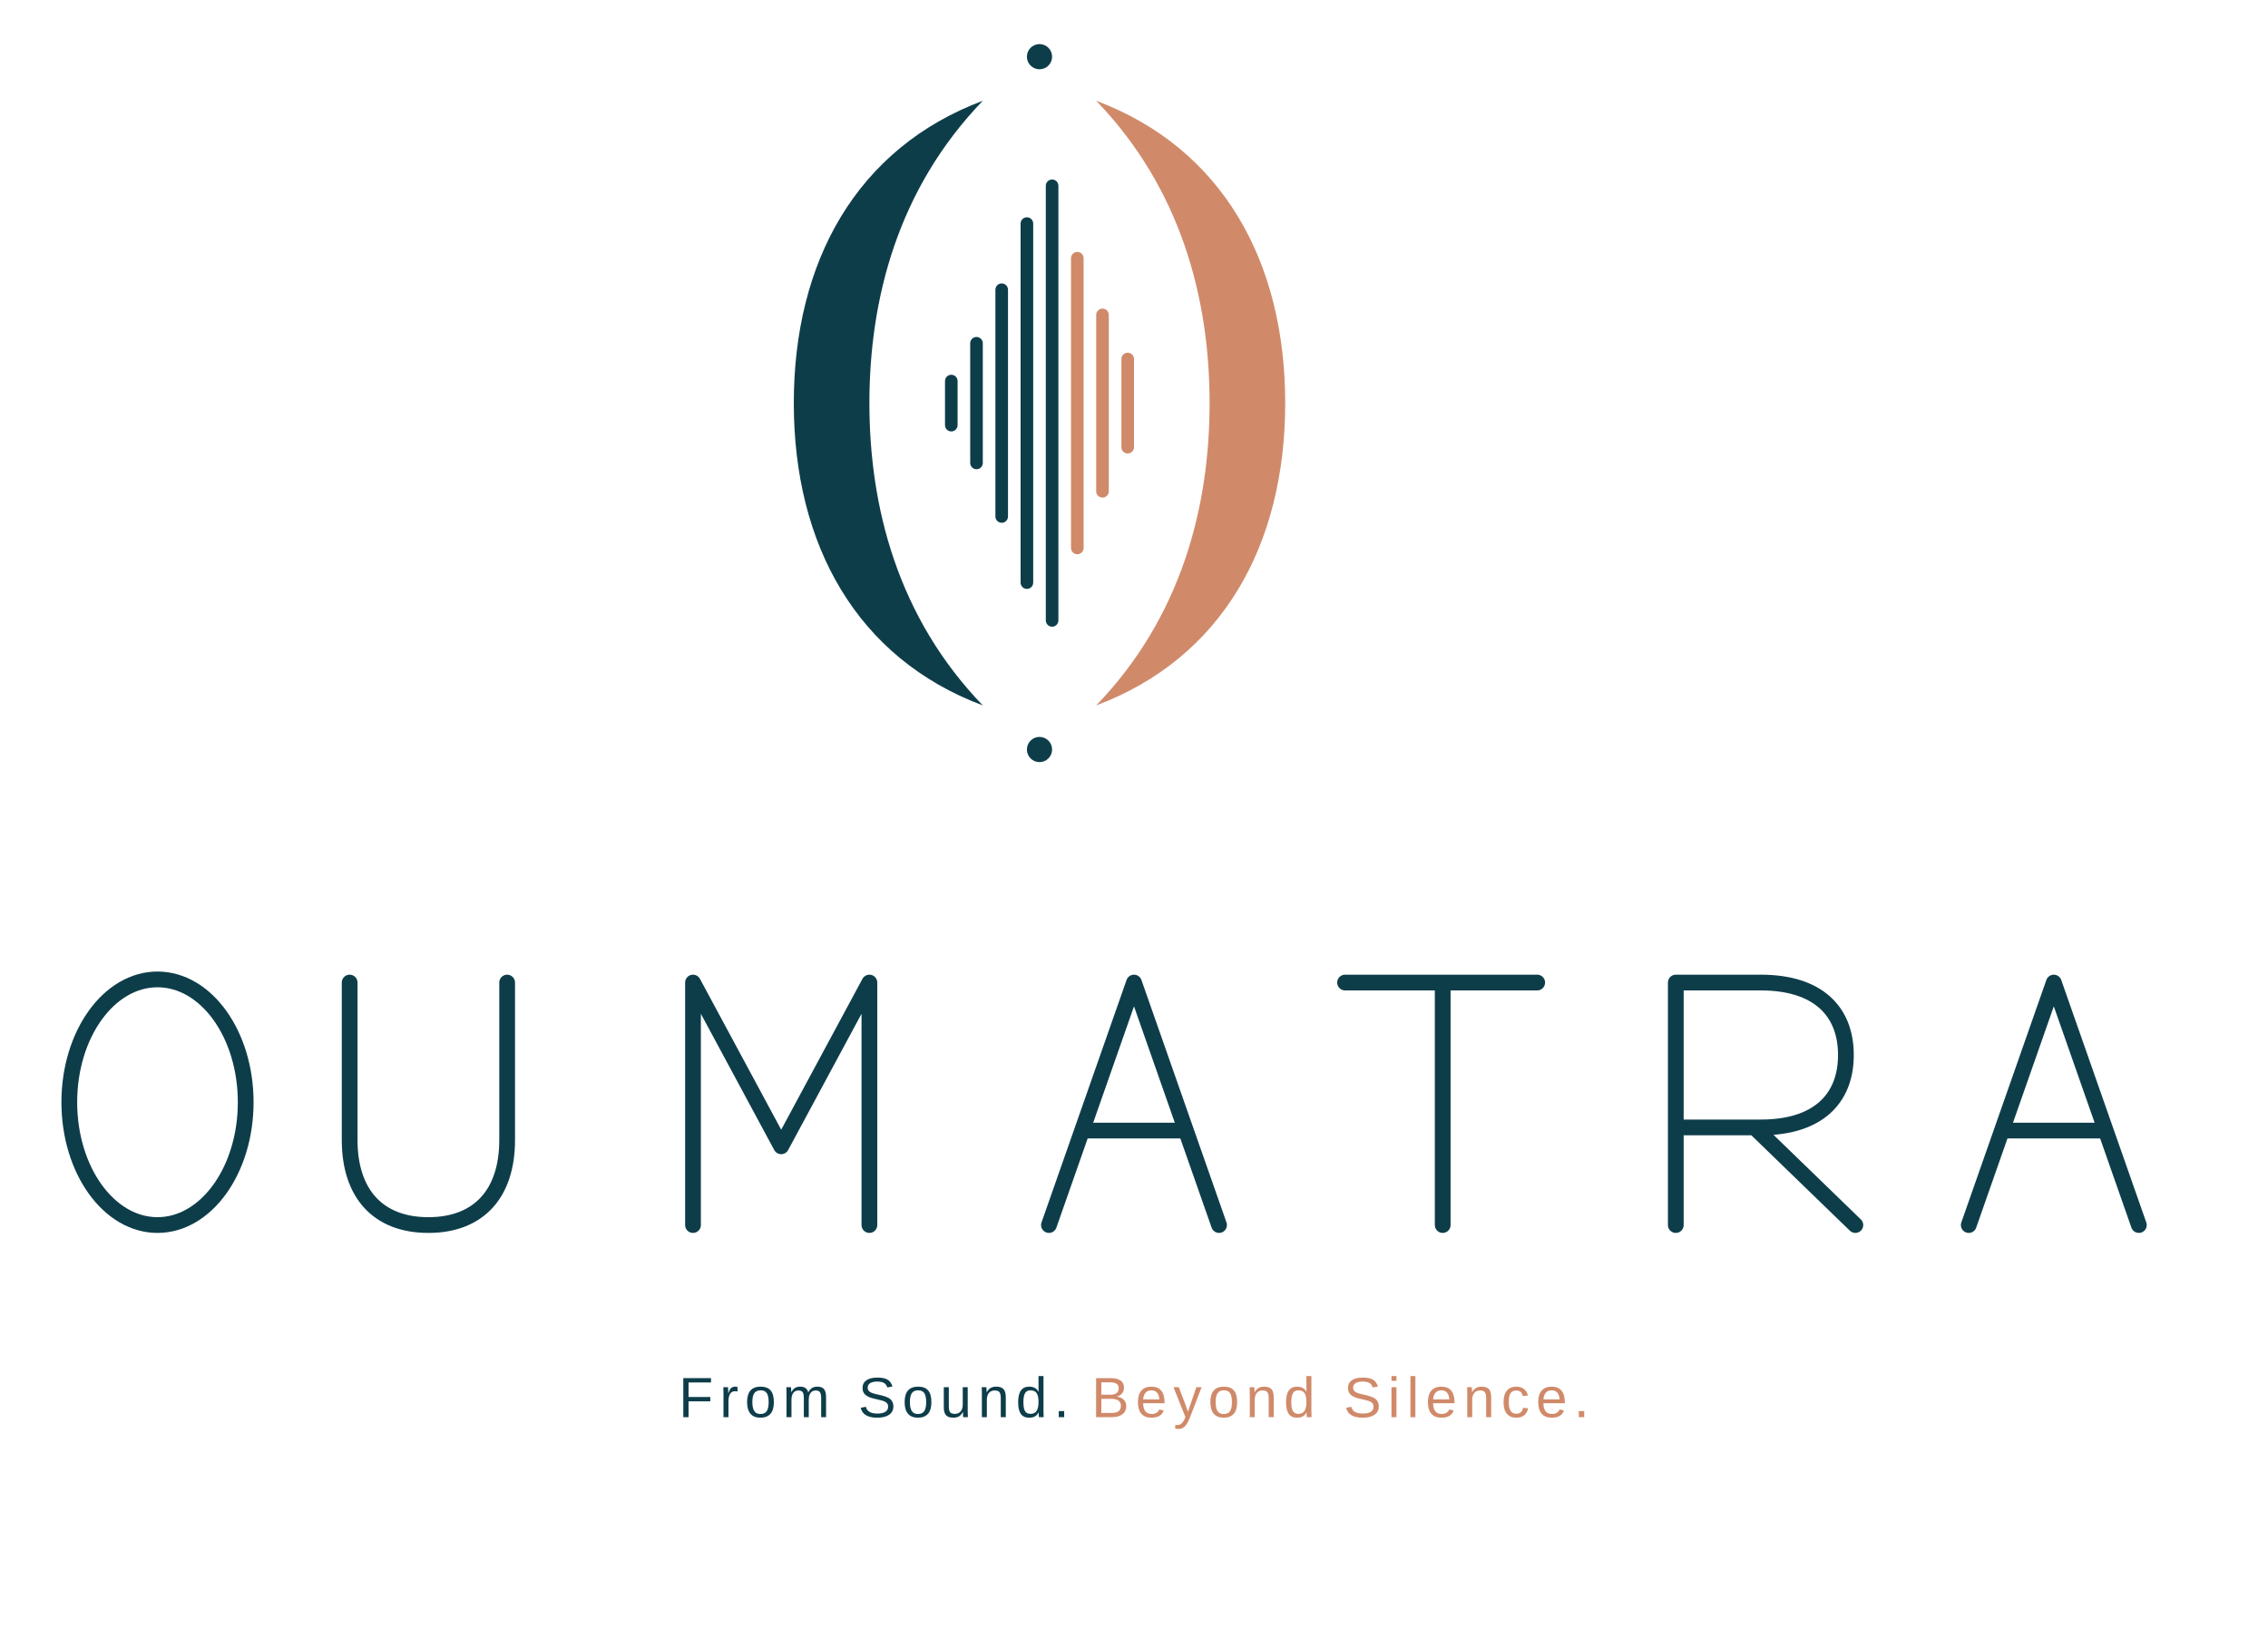
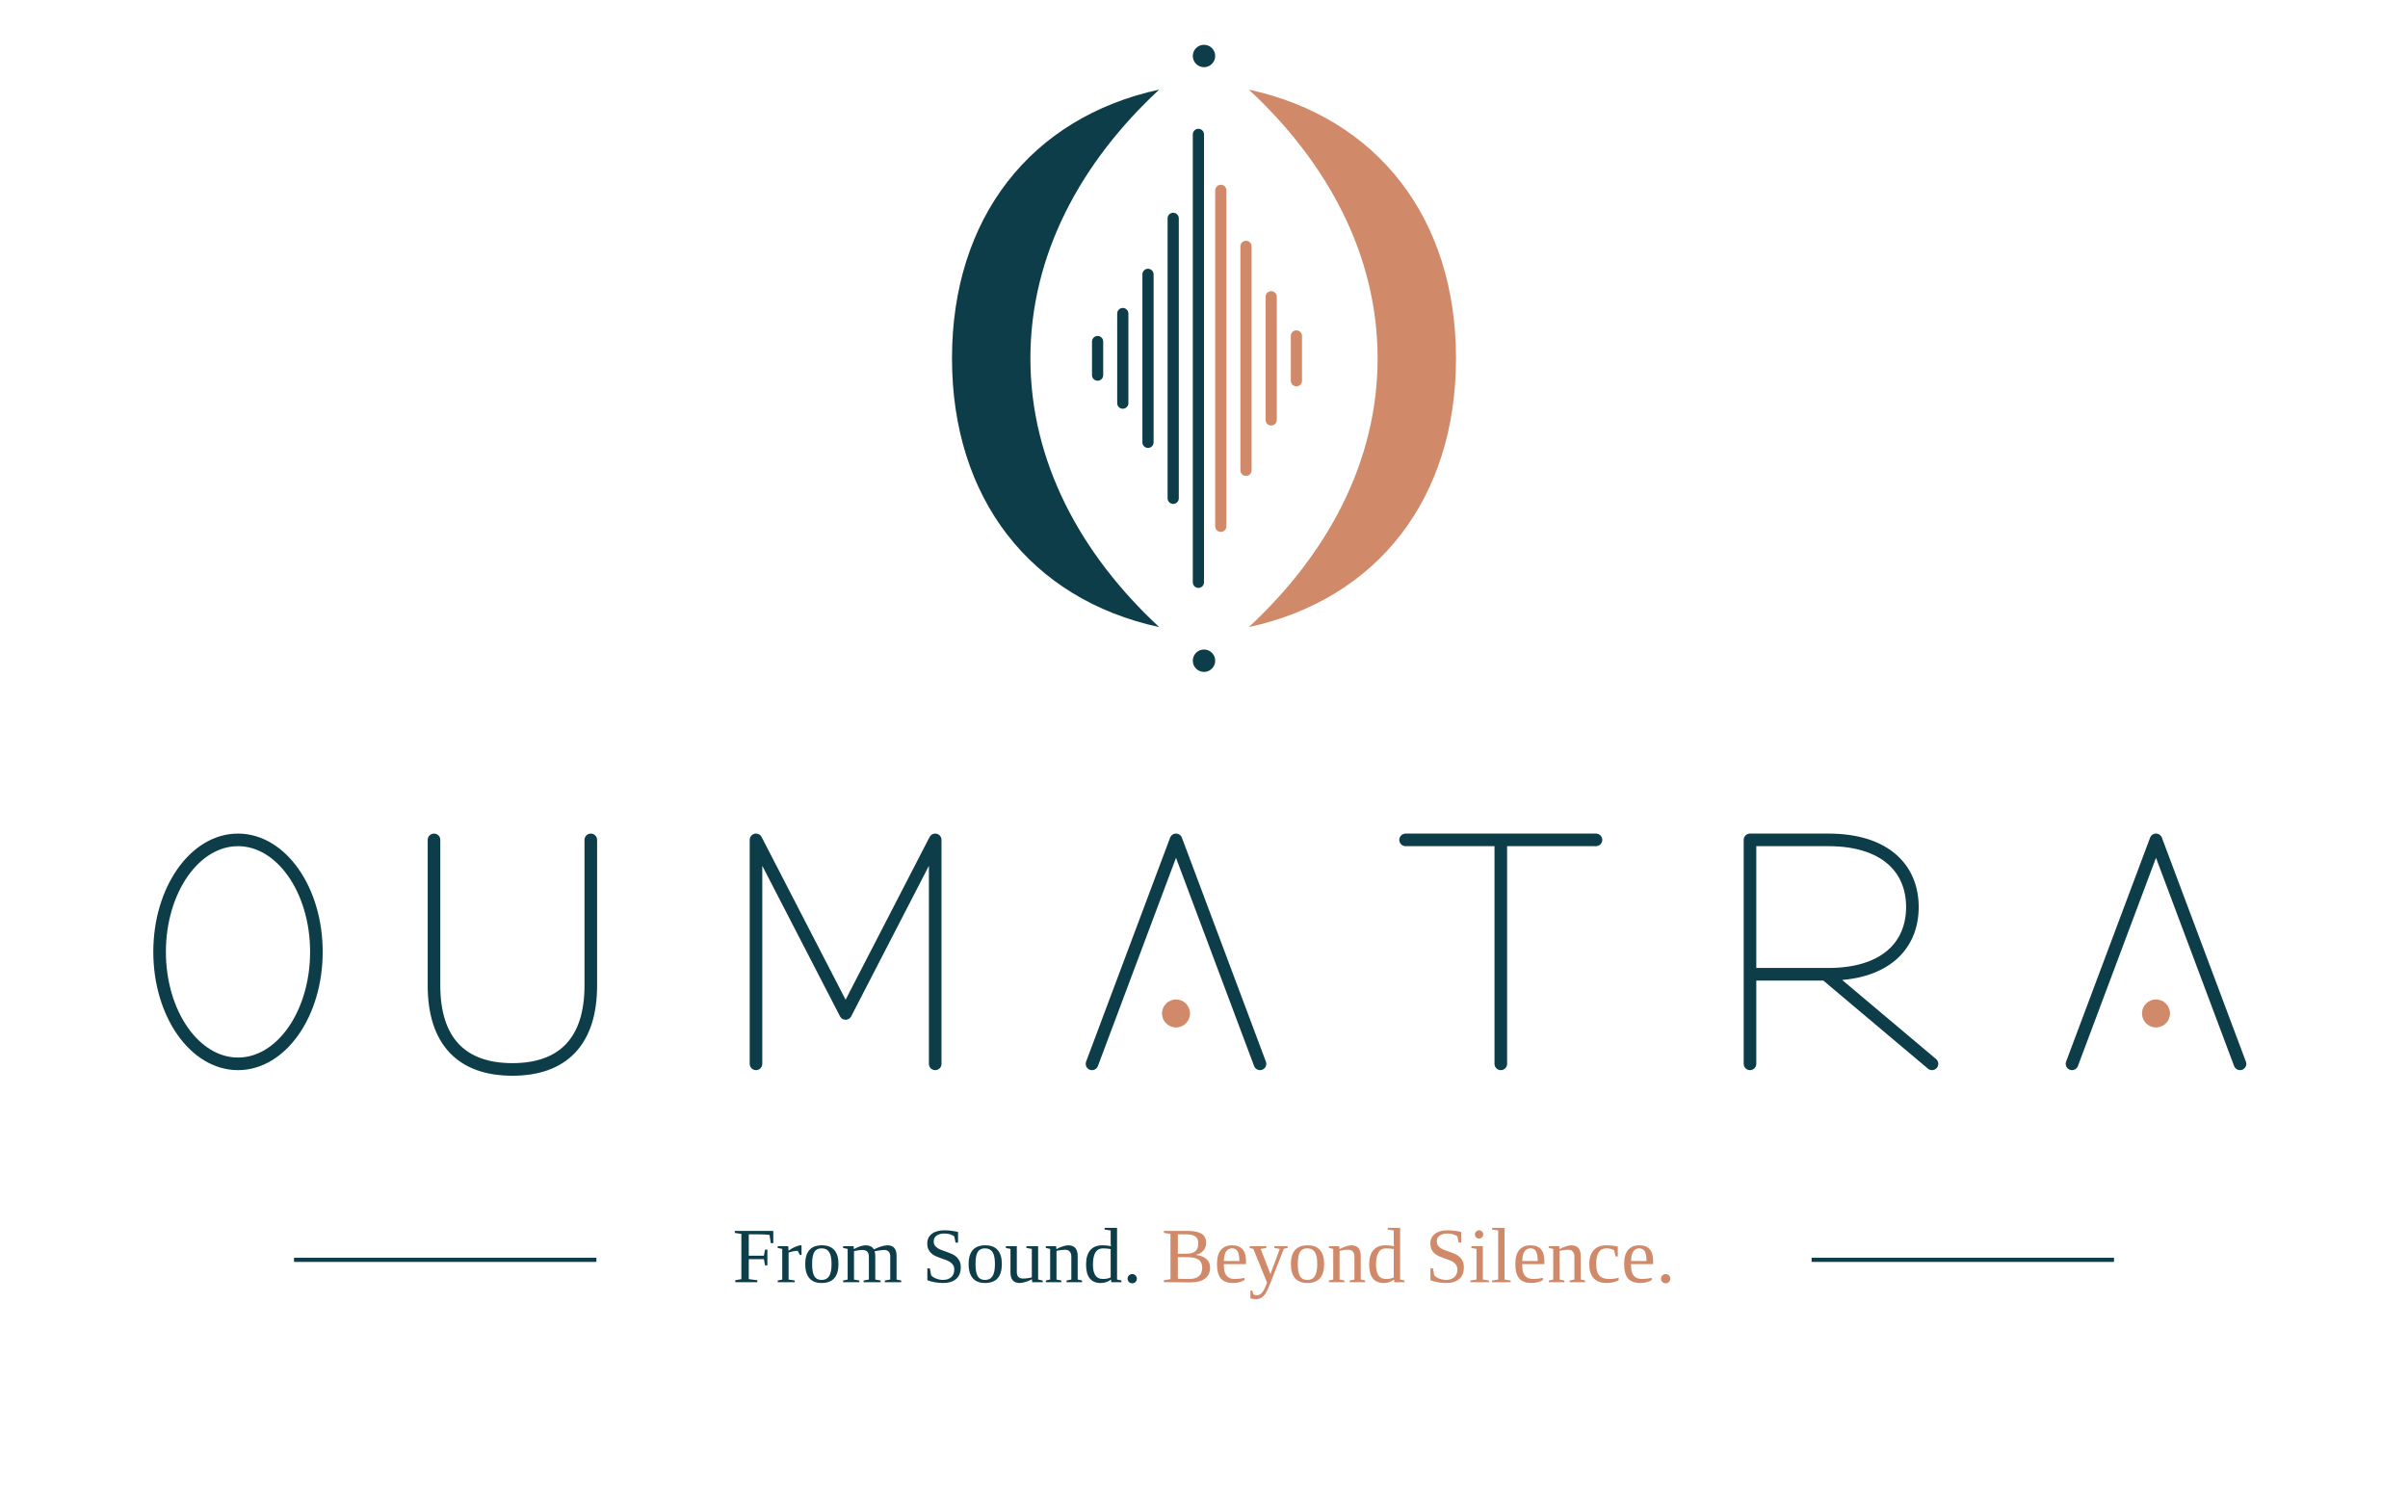
- <svg xmlns="http://www.w3.org/2000/svg" viewBox="0 0 720 520" role="img" aria-labelledby="title desc">
-   <g transform="translate(230 8)">
-     <path fill="#0E3D4A" d="M82 24C42 39 22 75 22 120s20 81 60 96C55 188 46 153 46 120s9-68 36-96Z" />
-     <path fill="#D08A6A" d="M118 24c40 15 60 51 60 96s-20 81-60 96c27-28 36-63 36-96s-9-68-36-96Z" />
+ <svg xmlns="http://www.w3.org/2000/svg" viewBox="0 0 860 540" role="img" aria-labelledby="title desc">
+   <g transform="translate(310 8)">
+     <path fill="#0E3D4A" d="M104 24C58 34 30 70 30 120s28 86 74 96C76 190 58 157 58 120s18-70 46-96Z" />
+     <path fill="#D08A6A" d="M136 24c46 10 74 46 74 96s-28 86-74 96c28-26 46-59 46-96s-18-70-46-96Z" />
    <g fill="#0E3D4A">
-       <rect x="70" y="111" width="4" height="18" rx="2" />
-       <rect x="78" y="99" width="4" height="42" rx="2" />
-       <rect x="86" y="82" width="4" height="76" rx="2" />
-       <rect x="94" y="61" width="4" height="118" rx="2" />
-       <rect x="102" y="49" width="4" height="142" rx="2" />
+       <rect x="80" y="112" width="4" height="16" rx="2" />
+       <rect x="89" y="102" width="4" height="36" rx="2" />
+       <rect x="98" y="88" width="4" height="64" rx="2" />
+       <rect x="107" y="68" width="4" height="104" rx="2" />
+       <rect x="116" y="38" width="4" height="164" rx="2" />
    </g>
    <g fill="#D08A6A">
-       <rect x="110" y="72" width="4" height="96" rx="2" />
-       <rect x="118" y="90" width="4" height="60" rx="2" />
-       <rect x="126" y="104" width="4" height="32" rx="2" />
+       <rect x="124" y="58" width="4" height="124" rx="2" />
+       <rect x="133" y="78" width="4" height="84" rx="2" />
+       <rect x="142" y="96" width="4" height="48" rx="2" />
+       <rect x="151" y="110" width="4" height="20" rx="2" />
    </g>
-     <circle cx="100" cy="10" r="4" fill="#0E3D4A" />
-     <circle cx="100" cy="230" r="4" fill="#0E3D4A" />
+     <circle cx="120" cy="12" r="4" fill="#0E3D4A" />
+     <circle cx="120" cy="228" r="4" fill="#0E3D4A" />
  </g>
-   <g transform="translate(5 270)" fill="none" stroke="#0E3D4A" stroke-width="5" stroke-linecap="round" stroke-linejoin="round">
-     <ellipse cx="45" cy="80" rx="28" ry="39" />
-     <path d="M106 42v50c0 17 9 27 25 27s25-10 25-27V42M215 119V42l28 52 28-52v77M328 119l27-77 27 77m-43-30h31M422 42h61m-30 0v77M527 119V42h27c18 0 27 9 27 23s-9 23-27 23h-27m25 0 32 31M620 119l27-77 27 77m-43-30h31" />
+   <g transform="translate(50 270)" fill="none" stroke="#0E3D4A" stroke-width="4.5" stroke-linecap="round" stroke-linejoin="round">
+     <ellipse cx="35" cy="70" rx="28" ry="40" />
+     <path d="M105 30v52c0 20 10 30 28 30s28-10 28-30V30M220 110V30l32 62 32-62v80M340 110l30-80 30 80M452 30h68m-34 0v80M575 110V30h28c20 0 30 10 30 24s-10 24-30 24h-28m27 0 38 32M690 110l30-80 30 80" />
  </g>
-   <text x="360" y="450" text-anchor="middle" fill="#0E3D4A" font-family="Arial,Helvetica,sans-serif" font-size="18" letter-spacing="2">From Sound. <tspan fill="#D08A6A">Beyond Silence.</tspan>
+   <g fill="#D08A6A">
+     <circle cx="420" cy="362" r="5" />
+     <circle cx="770" cy="362" r="5" />
+   </g>
+   <g stroke="#0E3D4A" stroke-width="1.5">
+     <path d="M105 450h108M647 450h108" />
+   </g>
+   <text x="430" y="458" text-anchor="middle" fill="#0E3D4A" font-family="Georgia,'Times New Roman',serif" font-size="28">From Sound. <tspan fill="#D08A6A">Beyond Silence.</tspan>
  </text>
</svg>
